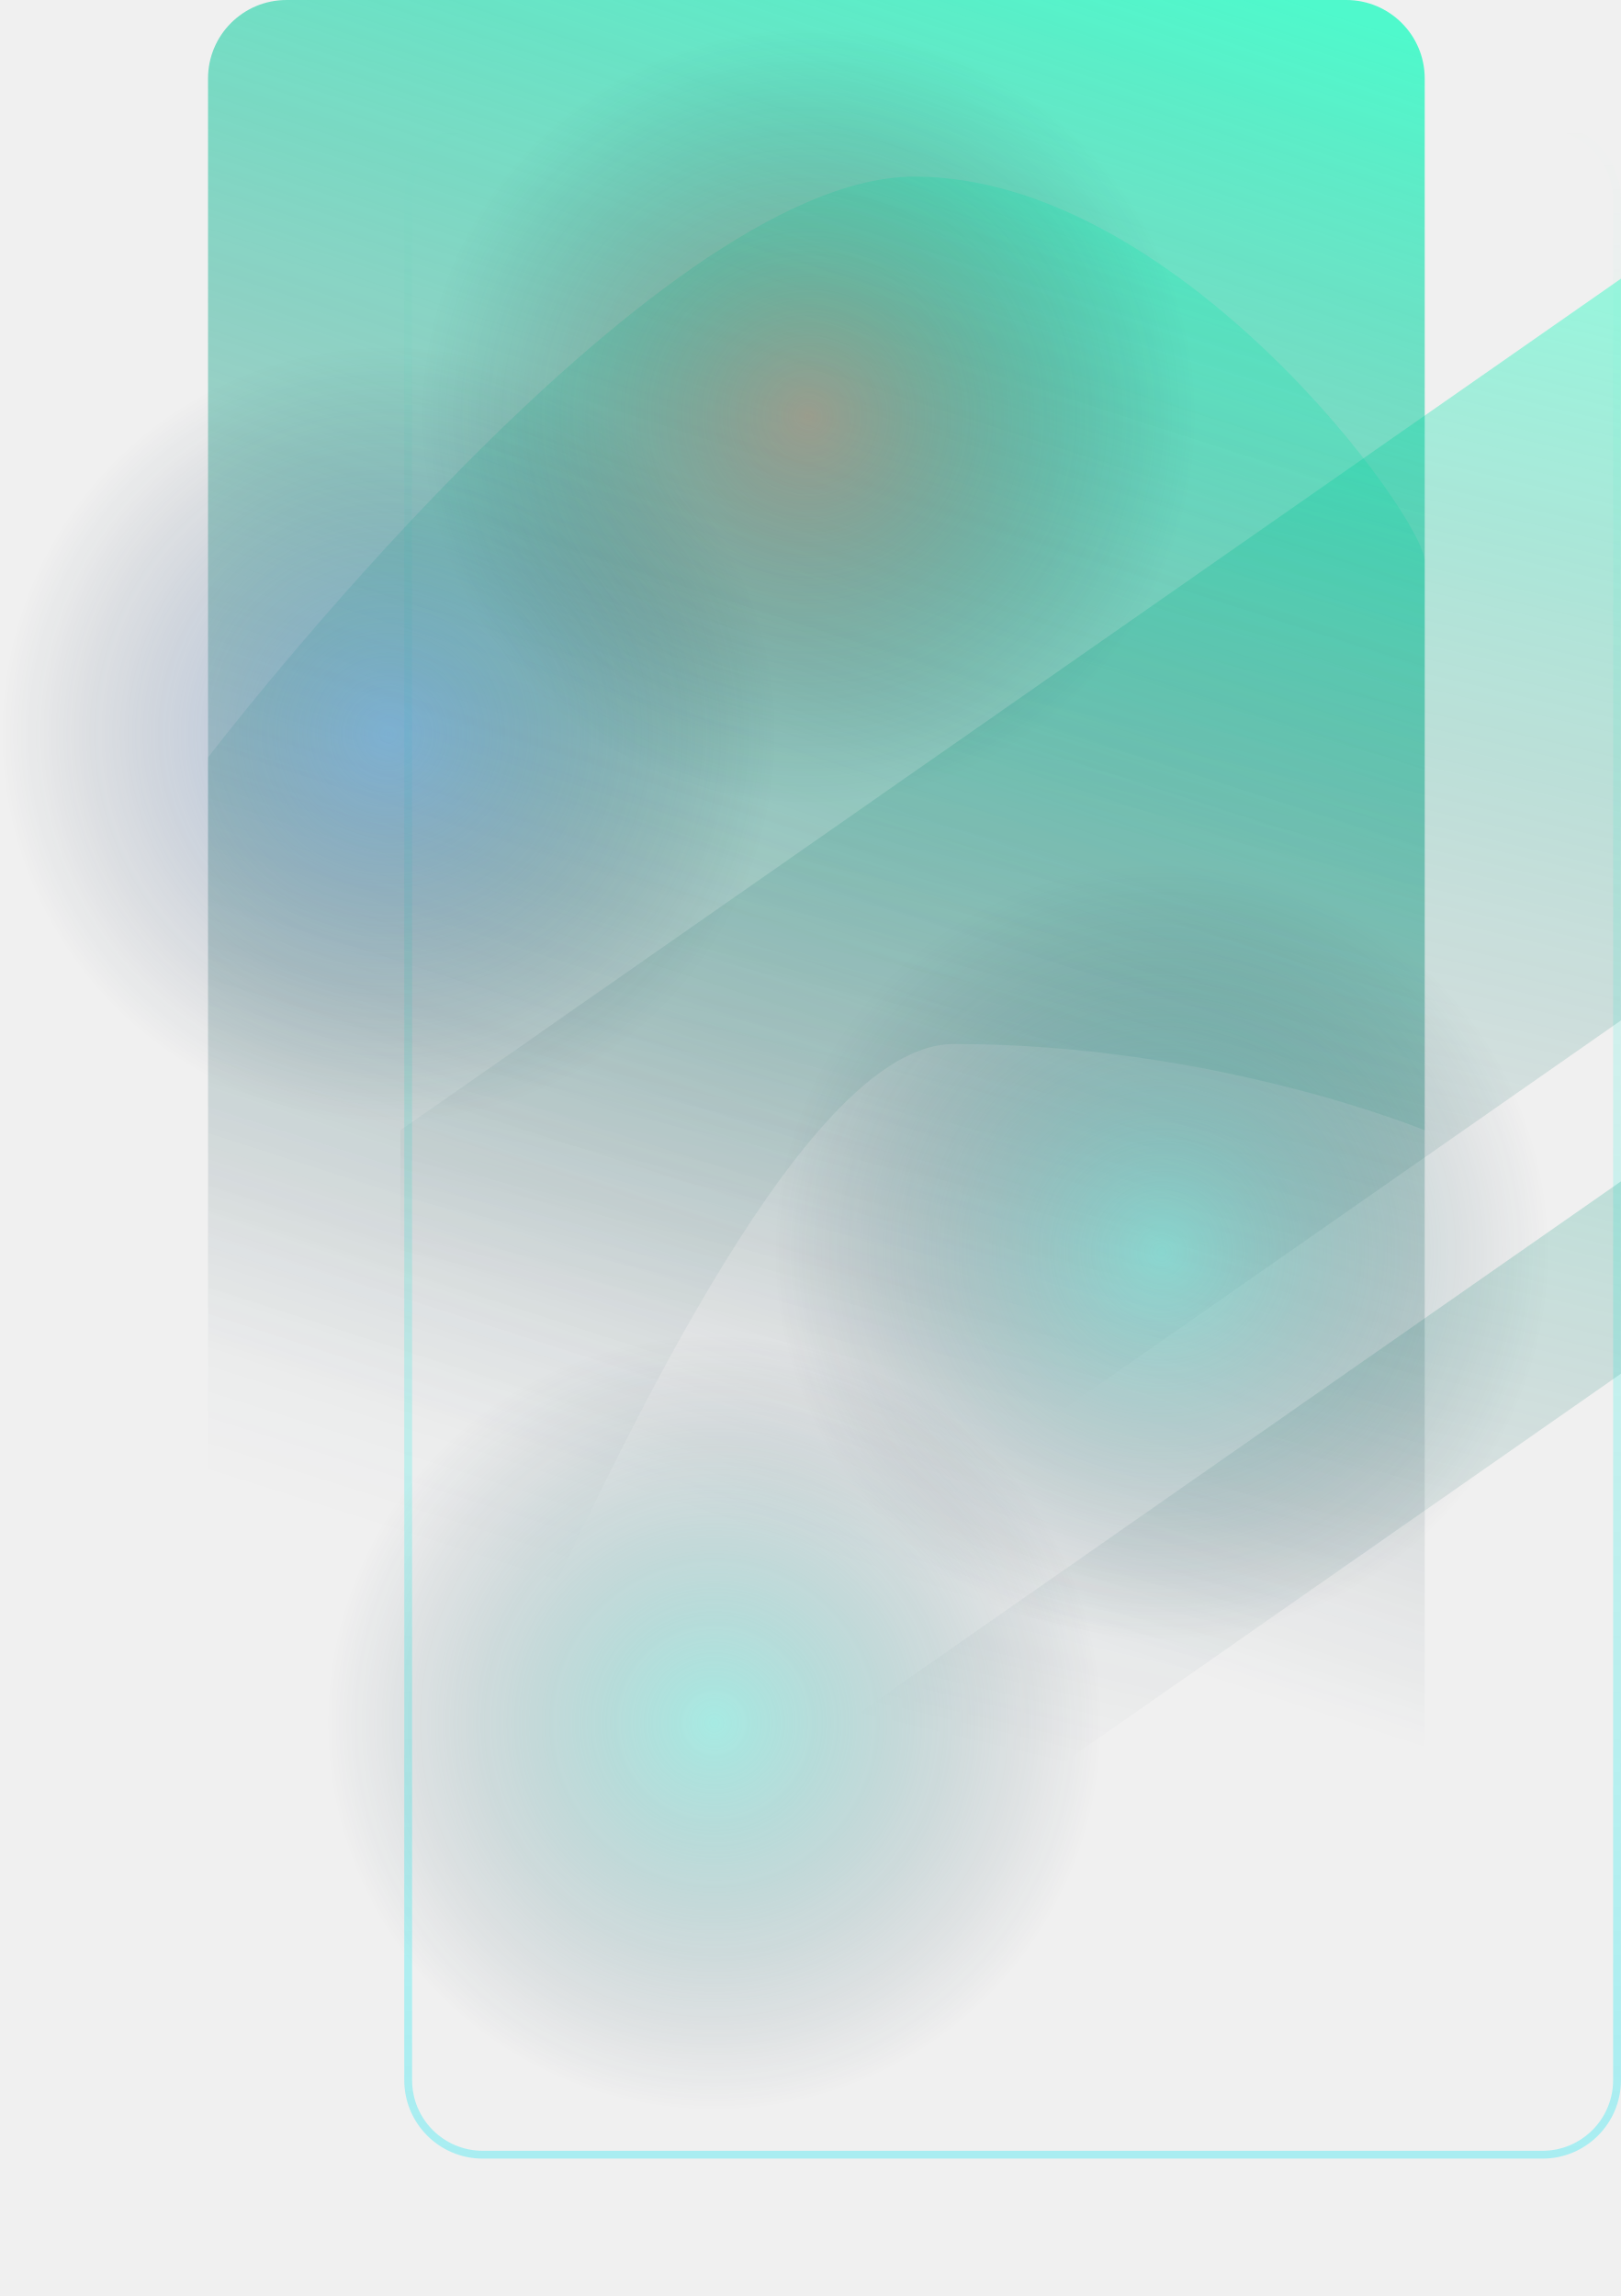
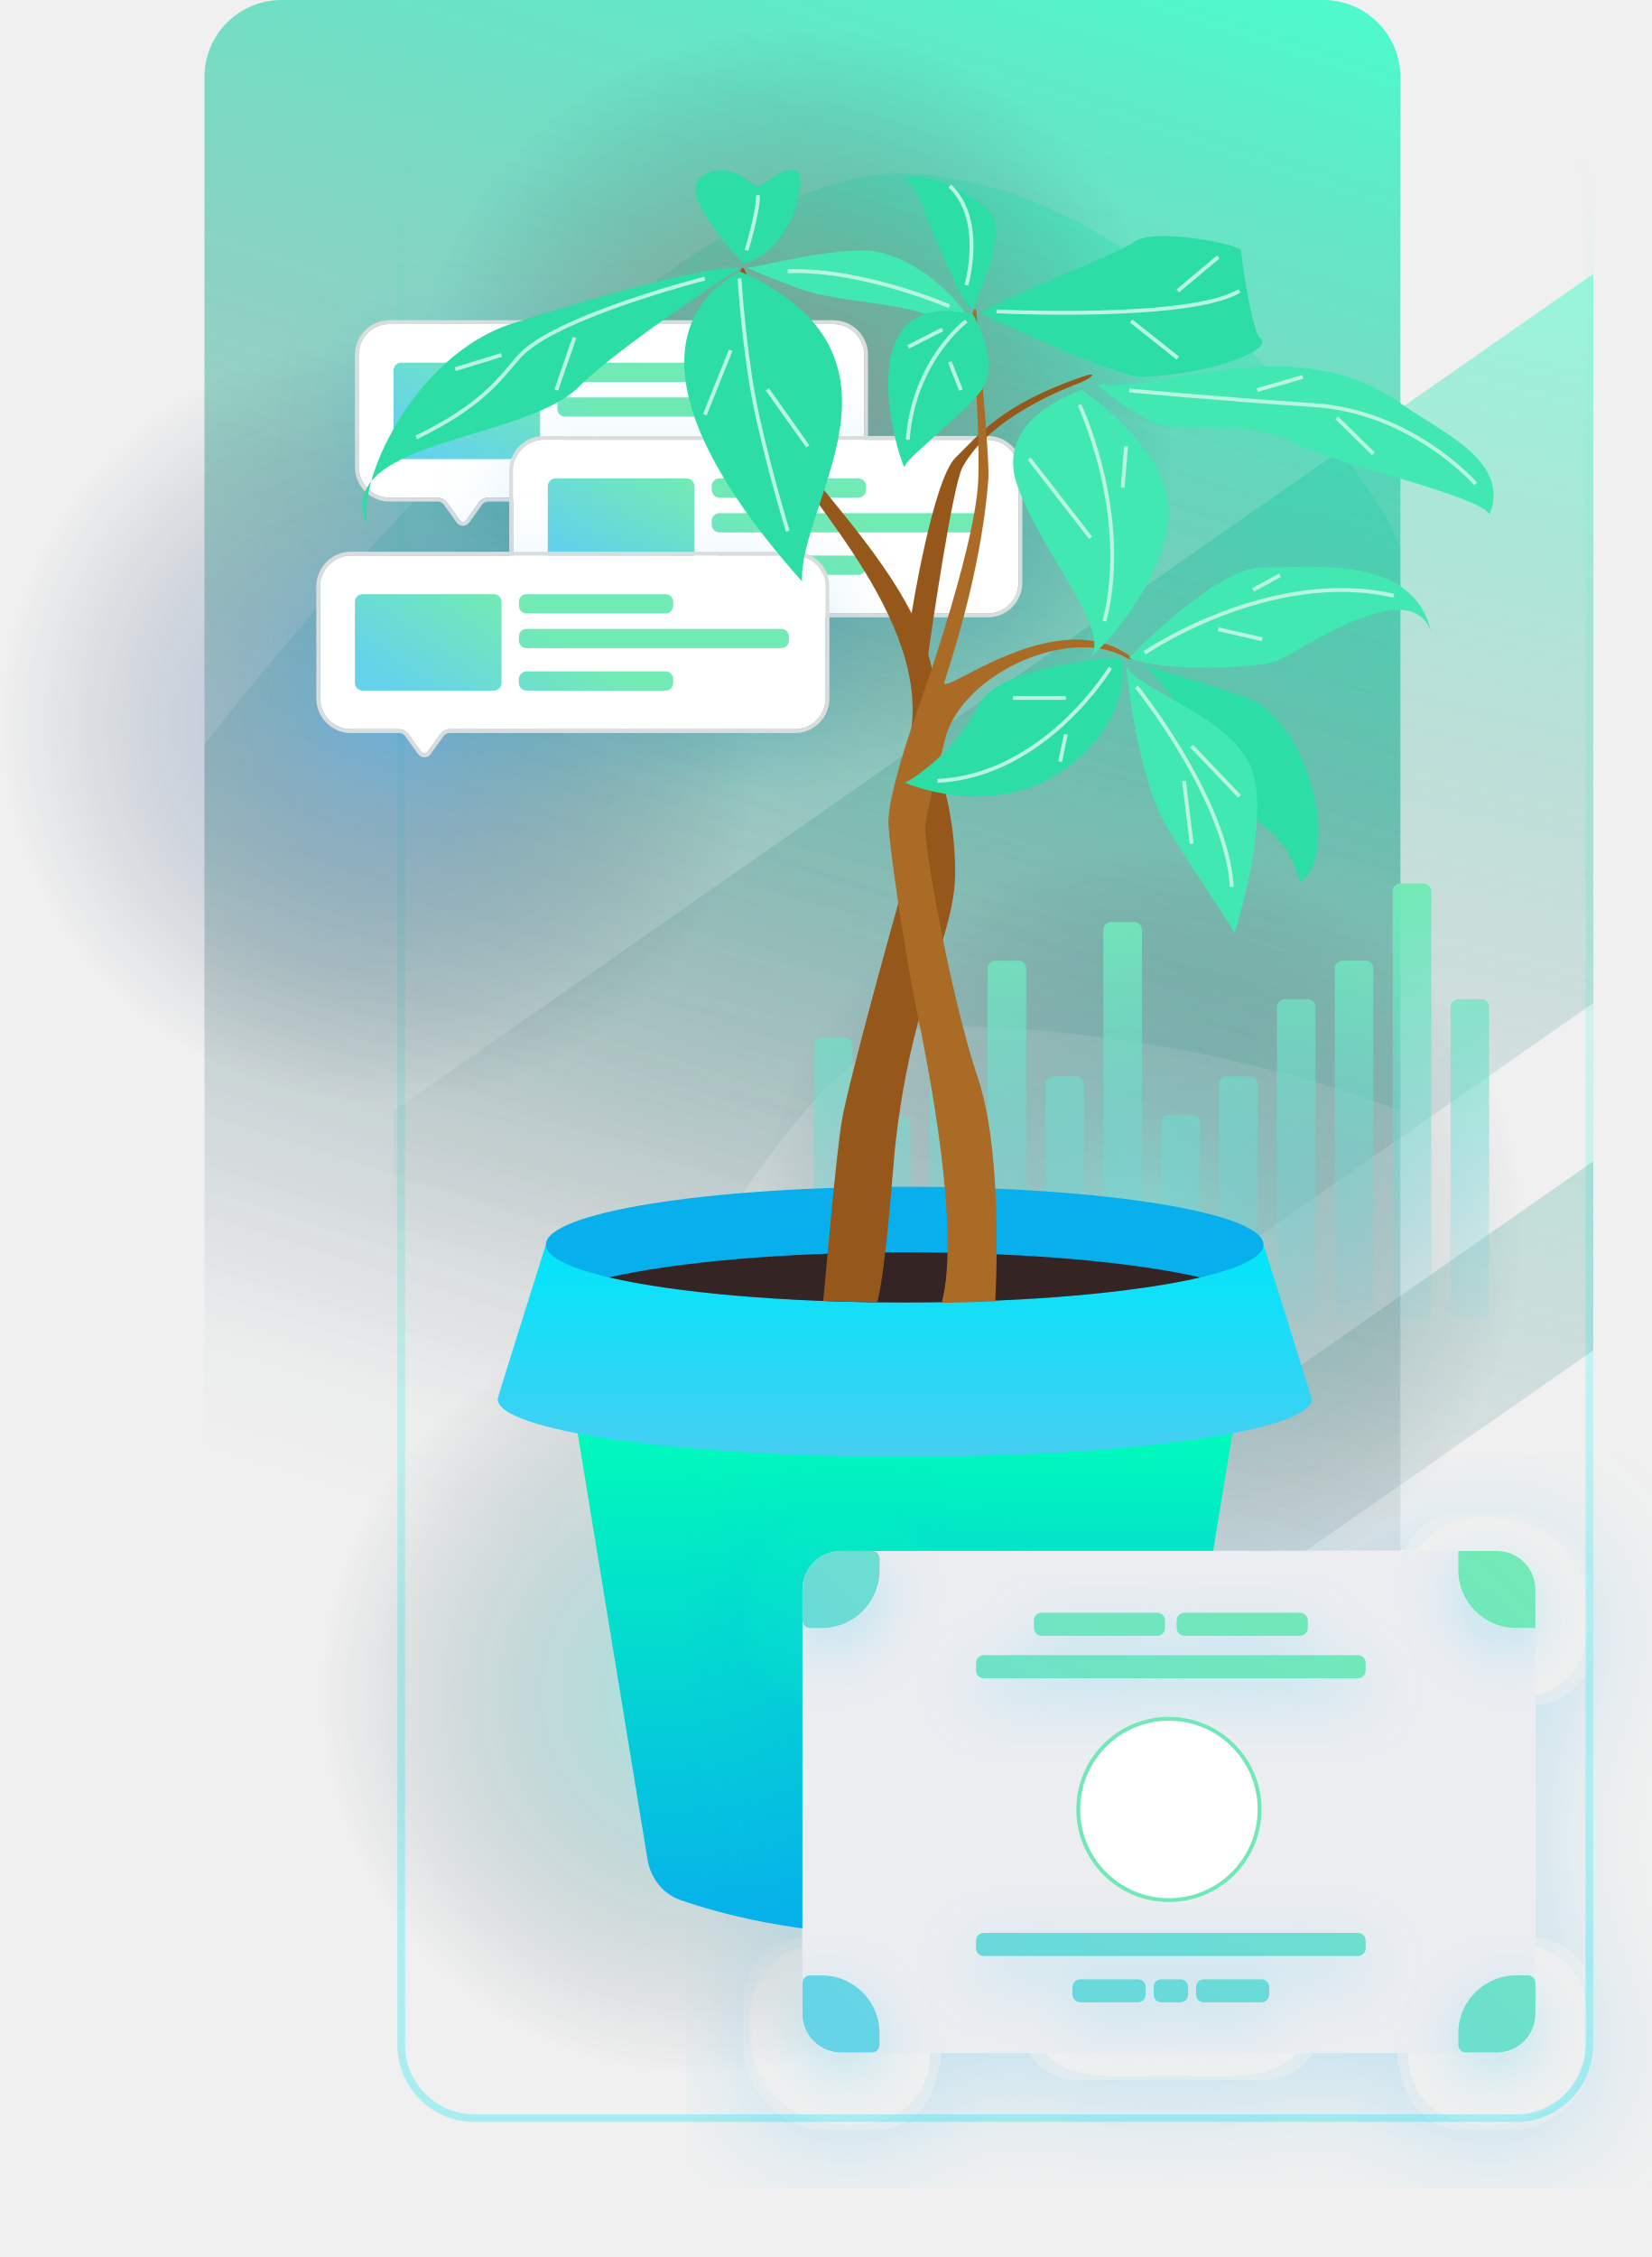
- <svg xmlns="http://www.w3.org/2000/svg" width="413" height="585" fill="none">
-   <rect opacity=".3" x="104" y="32" width="308" height="517" rx="19" stroke="url(#a)" stroke-width="2" />
-   <path opacity=".36" d="m102 518 311-217v49L102 567v-49Z" fill="url(#b)" />
-   <path opacity=".36" d="M102 288 413 71v189L102 477V288Z" fill="url(#c)" />
-   <rect opacity=".67" x="53" width="310" height="560" rx="20" fill="url(#d)" />
-   <path opacity=".25" fill-rule="evenodd" clip-rule="evenodd" d="M53 193S166 45 233 45s130 87 130 98v145s-53-22-120-22S76 585 53 585V193Z" fill="url(#e)" />
-   <circle opacity=".4" cx="99" cy="187" r="99" fill="url(#f)" />
-   <circle opacity=".4" cx="206" cy="106" r="99" fill="url(#g)" />
-   <circle opacity=".4" cx="296" cy="319" r="99" fill="url(#h)" />
-   <circle opacity=".4" cx="182" cy="439" r="99" fill="url(#i)" />
+ <svg xmlns="http://www.w3.org/2000/svg" width="428" height="585" viewBox="0 0 428 585" fill="none">
+   <rect opacity="0.3" x="104" y="32" width="308" height="517" rx="19" stroke="url(#paint0_linear_6751_382)" stroke-width="2" />
+   <path opacity="0.36" d="M102 518L413 301V350L102 567V518Z" fill="url(#paint1_linear_6751_382)" />
+   <path opacity="0.36" d="M102 288L413 71V260L102 477V288Z" fill="url(#paint2_linear_6751_382)" />
+   <rect opacity="0.67" x="53" width="310" height="560" rx="20" fill="url(#paint3_linear_6751_382)" />
+   <path opacity="0.25" fill-rule="evenodd" clip-rule="evenodd" d="M53 193C53 193 166 45 233 45C300 45 363 132 363 143C363 154 363 288 363 288C363 288 310 266 243 266C176 266 76 585 53 585C53 565 53 193 53 193Z" fill="url(#paint4_linear_6751_382)" />
+   <circle opacity="0.4" cx="99" cy="187" r="99" fill="url(#paint5_radial_6751_382)" />
+   <circle opacity="0.4" cx="206" cy="106" r="99" fill="url(#paint6_radial_6751_382)" />
+   <circle opacity="0.4" cx="296" cy="319" r="99" fill="url(#paint7_radial_6751_382)" />
+   <circle opacity="0.4" cx="182" cy="439" r="99" fill="url(#paint8_radial_6751_382)" />
+   <path d="M271 281C271 279.895 271.895 279 273 279H279C280.105 279 281 279.895 281 281V340C281 341.105 280.105 342 279 342H273C271.895 342 271 341.105 271 340V281Z" fill="url(#paint9_linear_6751_382)" />
+   <path d="M286 241C286 239.895 286.895 239 288 239H294C295.105 239 296 239.895 296 241V340C296 341.105 295.105 342 294 342H288C286.895 342 286 341.105 286 340V241Z" fill="url(#paint10_linear_6751_382)" />
+   <path d="M301 291C301 289.895 301.895 289 303 289H309C310.105 289 311 289.895 311 291V340C311 341.105 310.105 342 309 342H303C301.895 342 301 341.105 301 340V291Z" fill="url(#paint11_linear_6751_382)" />
+   <path d="M316 281C316 279.895 316.895 279 318 279H324C325.105 279 326 279.895 326 281V340C326 341.105 325.105 342 324 342H318C316.895 342 316 341.105 316 340V281Z" fill="url(#paint12_linear_6751_382)" />
+   <path d="M331 261C331 259.895 331.895 259 333 259H339C340.105 259 341 259.895 341 261V340C341 341.105 340.105 342 339 342H333C331.895 342 331 341.105 331 340V261Z" fill="url(#paint13_linear_6751_382)" />
+   <path d="M346 251C346 249.895 346.895 249 348 249H354C355.105 249 356 249.895 356 251V340C356 341.105 355.105 342 354 342H348C346.895 342 346 341.105 346 340V251Z" fill="url(#paint14_linear_6751_382)" />
+   <path d="M361 231C361 229.895 361.895 229 363 229H369C370.105 229 371 229.895 371 231V340C371 341.105 370.105 342 369 342H363C361.895 342 361 341.105 361 340V231Z" fill="url(#paint15_linear_6751_382)" />
+   <path d="M376 261C376 259.895 376.895 259 378 259H384C385.105 259 386 259.895 386 261V340C386 341.105 385.105 342 384 342H378C376.895 342 376 341.105 376 340V261Z" fill="url(#paint16_linear_6751_382)" />
+   <path d="M211 271C211 269.895 211.895 269 213 269H219C220.105 269 221 269.895 221 271V340C221 341.105 220.105 342 219 342H213C211.895 342 211 341.105 211 340V271Z" fill="url(#paint17_linear_6751_382)" />
+   <path d="M226 291C226 289.895 226.895 289 228 289H234C235.105 289 236 289.895 236 291V340C236 341.105 235.105 342 234 342H228C226.895 342 226 341.105 226 340V291Z" fill="url(#paint18_linear_6751_382)" />
+   <path d="M241 271C241 269.895 241.895 269 243 269H249C250.105 269 251 269.895 251 271V340C251 341.105 250.105 342 249 342H243C241.895 342 241 341.105 241 340V271Z" fill="url(#paint19_linear_6751_382)" />
+   <path d="M256 251C256 249.895 256.895 249 258 249H264C265.105 249 266 249.895 266 251V340C266 341.105 265.105 342 264 342H258C256.895 342 256 341.105 256 340V251Z" fill="url(#paint20_linear_6751_382)" />
+   <g filter="url(#filter0_d_6751_382)">
+     <path d="M93 121C93 125.418 96.582 129 101 129H113.456C114.425 129 115.334 129.468 115.897 130.256L119.186 134.861C119.585 135.419 120.415 135.419 120.814 134.861L124.103 130.256C124.666 129.468 125.575 129 126.544 129H216C220.418 129 224 125.418 224 121V92C224 87.582 220.418 84 216 84H101C96.582 84 93 87.582 93 92V121Z" fill="white" />
+     <path d="M101 129.5C96.306 129.5 92.5 125.694 92.5 121V92C92.5 87.306 96.306 83.5 101 83.5H216C220.694 83.5 224.5 87.306 224.5 92V121C224.5 125.694 220.694 129.5 216 129.5H126.544C125.736 129.5 124.979 129.89 124.51 130.547L121.221 135.151C120.622 135.989 119.378 135.989 118.779 135.151L115.49 130.547C115.021 129.89 114.264 129.5 113.456 129.5H101Z" stroke="#D9DDDE" />
+   </g>
+   <path d="M102 96C102 94.895 102.895 94 104 94H138C139.105 94 140 94.895 140 96V117C140 118.105 139.105 119 138 119H104C102.895 119 102 118.105 102 117V96Z" fill="url(#paint21_linear_6751_382)" />
+   <path d="M144.5 96C144.5 94.895 145.395 94 146.5 94H182.5C183.605 94 184.5 94.895 184.5 96V97C184.5 98.105 183.605 99 182.5 99H146.5C145.395 99 144.5 98.105 144.5 97V96Z" fill="url(#paint22_linear_6751_382)" />
+   <path d="M144.5 105C144.5 103.895 145.395 103 146.5 103H212.5C213.605 103 214.5 103.895 214.5 105V106C214.5 107.105 213.605 108 212.5 108H146.5C145.395 108 144.5 107.105 144.5 106V105Z" fill="url(#paint23_linear_6751_382)" />
+   <path d="M144.5 116C144.5 114.895 145.395 114 146.5 114H182.5C183.605 114 184.5 114.895 184.5 116V117C184.5 118.105 183.605 119 182.5 119H146.5C145.395 119 144.5 118.105 144.5 117V116Z" fill="url(#paint24_linear_6751_382)" />
+   <g filter="url(#filter1_d_6751_382)">
+     <path d="M133 151C133 155.418 136.582 159 141 159H153.456C154.425 159 155.334 159.468 155.897 160.256L159.186 164.861C159.585 165.419 160.415 165.419 160.814 164.861L164.103 160.256C164.666 159.468 165.575 159 166.544 159H256C260.418 159 264 155.418 264 151V122C264 117.582 260.418 114 256 114H141C136.582 114 133 117.582 133 122V151Z" fill="white" />
+     <path d="M141 159.5C136.306 159.5 132.5 155.694 132.5 151V122C132.5 117.306 136.306 113.5 141 113.5H256C260.694 113.5 264.5 117.306 264.5 122V151C264.5 155.694 260.694 159.5 256 159.5H166.544C165.736 159.5 164.979 159.89 164.51 160.547L161.221 165.151C160.622 165.989 159.378 165.989 158.779 165.151L155.49 160.547C155.021 159.89 154.264 159.5 153.456 159.5H141Z" stroke="#D9DDDE" />
+   </g>
+   <path d="M142 126C142 124.895 142.895 124 144 124H178C179.105 124 180 124.895 180 126V147C180 148.105 179.105 149 178 149H144C142.895 149 142 148.105 142 147V126Z" fill="url(#paint25_linear_6751_382)" />
+   <path d="M184.5 126C184.5 124.895 185.395 124 186.5 124H222.5C223.605 124 224.5 124.895 224.5 126V127C224.5 128.105 223.605 129 222.5 129H186.5C185.395 129 184.5 128.105 184.5 127V126Z" fill="url(#paint26_linear_6751_382)" />
+   <path d="M184.5 135C184.5 133.895 185.395 133 186.5 133H252.5C253.605 133 254.5 133.895 254.5 135V136C254.5 137.105 253.605 138 252.5 138H186.5C185.395 138 184.5 137.105 184.5 136V135Z" fill="url(#paint27_linear_6751_382)" />
+   <path d="M184.5 146C184.5 144.895 185.395 144 186.5 144H222.5C223.605 144 224.5 144.895 224.5 146V147C224.5 148.105 223.605 149 222.5 149H186.5C185.395 149 184.5 148.105 184.5 147V146Z" fill="url(#paint28_linear_6751_382)" />
+   <g filter="url(#filter2_d_6751_382)">
+     <path d="M83 181C83 185.418 86.582 189 91 189H103.456C104.425 189 105.334 189.468 105.897 190.256L109.186 194.861C109.585 195.419 110.415 195.419 110.814 194.861L114.103 190.256C114.666 189.468 115.575 189 116.544 189H206C210.418 189 214 185.418 214 181V152C214 147.582 210.418 144 206 144H91C86.582 144 83 147.582 83 152V181Z" fill="white" />
+     <path d="M91 189.5C86.306 189.5 82.5 185.694 82.5 181V152C82.5 147.306 86.306 143.5 91 143.5H206C210.694 143.5 214.5 147.306 214.5 152V181C214.5 185.694 210.694 189.5 206 189.5H116.544C115.736 189.5 114.979 189.89 114.51 190.547L111.221 195.151C110.622 195.989 109.378 195.989 108.779 195.151L105.49 190.547C105.021 189.89 104.264 189.5 103.456 189.5H91Z" stroke="#D9DDDE" />
+   </g>
+   <path d="M92 156C92 154.895 92.895 154 94 154H128C129.105 154 130 154.895 130 156V177C130 178.105 129.105 179 128 179H94C92.895 179 92 178.105 92 177V156Z" fill="url(#paint29_linear_6751_382)" />
+   <path d="M134.5 156C134.5 154.895 135.395 154 136.5 154H172.5C173.605 154 174.5 154.895 174.5 156V157C174.5 158.105 173.605 159 172.5 159H136.5C135.395 159 134.5 158.105 134.5 157V156Z" fill="url(#paint30_linear_6751_382)" />
+   <path d="M134.5 165C134.5 163.895 135.395 163 136.5 163H202.5C203.605 163 204.5 163.895 204.5 165V166C204.5 167.105 203.605 168 202.5 168H136.5C135.395 168 134.5 167.105 134.5 166V165Z" fill="url(#paint31_linear_6751_382)" />
+   <path d="M134.5 176C134.5 174.895 135.395 174 136.5 174H172.5C173.605 174 174.5 174.895 174.5 176V177C174.5 178.105 173.605 179 172.5 179H136.5C135.395 179 134.5 178.105 134.5 177V176Z" fill="url(#paint32_linear_6751_382)" />
+   <path d="M301.362 481.901C300.571 486.727 297.472 490.851 292.856 492.464C282.694 496.014 262.302 501.6 234.6 501.6C206.898 501.6 186.506 496.014 176.344 492.464C171.728 490.851 168.629 486.727 167.838 481.901L149.1 367.6H320.1L301.362 481.901Z" fill="url(#paint33_linear_6751_382)" />
+   <path d="M327.5 322.6H141.5C141.5 322.6 129 362.2 129 362.6C129 370.9 176.2 377.6 234.5 377.6C292.8 377.6 340 370.9 340 362.6C340 362.2 327.5 322.6 327.5 322.6Z" fill="url(#paint34_linear_6751_382)" />
+   <path d="M234.5 337.6C285.862 337.6 327.5 330.884 327.5 322.6C327.5 314.316 285.862 307.6 234.5 307.6C183.138 307.6 141.5 314.316 141.5 322.6C141.5 330.884 183.138 337.6 234.5 337.6Z" fill="#07AFEC" />
+   <path d="M157.9 331.1C174.7 335 202.7 337.6 234.5 337.6C266.3 337.6 294.4 335 311.1 331.1C294.3 327.2 266.3 324.6 234.5 324.6C202.7 324.6 174.7 327.2 157.9 331.1Z" fill="#342424" />
+   <path d="M280.4 97.7C259.3 105 253.6 112.9 247.7 118.6C241.8 124.4 236.3 159 236.3 159C225.3 137.4 203.4 118.4 202.7 109.8C201.7 98 193.7 69.3 192.6 69.4C191.5 69.5 189.5 73.3 200 111.3C203.5 124.1 240 157.2 236.3 188.4C234.8 200.8 235.8 211.3 237.4 215.9L232.8 234.3C232.8 234.3 219.9 280.3 218.2 290.6C216.6 300.2 213.8 333.3 213.4 337.2C217.9 337.4 222.6 337.5 227.4 337.5C229.7 328.6 231.3 304.5 232 297.5C236.3 257.7 247.6 243 247.6 226C247.6 211.8 243.8 200.4 242.6 197C242.6 193.1 242.6 188.5 242.4 183.4C242.7 178.8 242 174.1 240.6 169.6C241.4 163.9 246.9 125.9 249.5 121.1C256.8 107.7 277.4 100.2 280.2 99.1C283 97.9 285 96.1 280.4 97.7Z" fill="#96581A" />
+   <path d="M292.1 169.5C272.6 156.7 243.3 181.4 244.8 176.7C248.5 165.5 254.7 144.4 256.2 124.1C256.6 118.9 253.2 83.5 253.2 81.9C253.2 80.3 252.7 79 252.1 81.3C251.5 83.6 254 105.2 253.6 123.7C253.2 142.2 236.3 188.5 236.3 188.5C236.3 188.5 230 206.7 230.3 213.5C230.6 220.3 234.6 247.3 237.6 261.8C240.6 276.3 249.1 318.9 244.1 337.7C248.8 337.6 253.5 337.5 258 337.3C258.6 324.6 259.1 296.3 253.6 279.8C246.3 258 239.6 219.5 239.8 214.5C240 211.4 243 199.2 245.3 190.4C250.6 174 277.7 162.2 291.9 170.5C294.1 171.7 292.9 169.8 292.1 169.5Z" fill="#AA6B26" />
+   <path d="M207.9 150.7C206.9 130.4 240.4 92 191.9 70.4C188.3 72.4 152.9 89 207.9 150.7Z" fill="#2CDDA6" />
+   <path d="M191.8 69.5C191.8 69.5 161.1 89.2 150 100.3C135.5 114.7 84.5 113.9 95.5 137C91.7 125.4 107.5 92.1 132.4 84C157.3 75.9 186 68.4 191.8 69.5Z" fill="#2CDDA6" />
+   <path d="M193.5 69.4C193.5 69.4 201.1 72.7 208.3 75.2C221.5 79.7 246 77.4 253.5 90.9C254.9 81.4 236.8 64.6 223.5 64.9C210.2 65.2 196.4 69.4 193.5 69.4Z" fill="#42E8B1" />
+   <path d="M192.7 68.2C192.7 68.2 174.8 50.2 182.1 45.6C189.4 41 195.6 48.7 196.5 48.5C197.4 48.3 204.6 41.9 206.9 44.8C209.2 47.7 204.5 65.8 192.7 68.2Z" fill="#2CDDA6" />
+   <path d="M280.3 101.1C279.5 101.6 257.3 108.4 263.8 126.1C270.3 143.8 288.3 163.6 282.6 170.4C290.3 163.9 306.1 142.9 302.4 127.9C298.7 112.9 280.3 101.1 280.3 101.1Z" fill="#42E8B1" />
+   <path d="M284.3 99.6C284.3 99.6 295.7 109.7 302.9 110.5C310.1 111.3 325.3 109.1 335.1 114.6C344.9 120.1 383.9 128.4 386.1 133.4C391.6 119.6 374.2 112.4 363.6 104.9C335.3 84.7 302.3 101.9 284.3 99.6Z" fill="#42E8B1" />
+   <path d="M254.7 81.4C254.7 81.4 289.5 98.1 296.5 97.7C314.5 96.9 330.3 90.5 326.7 87.7C324.5 86 321.7 66.4 321.7 64.9C321.7 63.4 298.9 58.9 294.2 62.6C289.5 66.2 252.1 80.1 254.7 81.4Z" fill="#2CDDA6" />
+   <path d="M252.2 81.5C252.2 81.5 260.2 94.8 253.6 102.2C247 109.6 234.7 119 234.5 121C234.3 123 217.4 73.5 252.2 81.5Z" fill="#2CDDA6" />
+   <path d="M252.2 80.1C252.2 80.1 260 62.9 257.8 57.3C255.6 51.7 239.9 43.2 234.1 46.7C238 47 240.3 57 242.4 61.6C244.5 66.2 249.6 79.4 252.2 80.1Z" fill="#2CDDA6" />
+   <path d="M290.7 170.4C290.7 170.4 258.6 171.9 253.4 183.2C248.2 194.5 235.3 203 234.5 202.8C233.7 202.6 256.6 212.9 275.5 199.7C294.4 186.5 290.7 170.4 290.7 170.4Z" fill="#2CDDA6" />
+   <path d="M296.7 172.4C296.7 172.4 316.8 178.5 323 180.7C338.7 186.4 348 220.5 337 228.7C332.7 211.7 320.3 213.7 315.7 200.5C311 187.4 296.7 172.4 296.7 172.4Z" fill="#2CDDA6" />
+   <path d="M291.9 172.4C291.9 172.4 294.4 201.4 302.9 215.1C311.4 228.8 319.9 240.9 319.9 241.8C319.9 242.7 330.6 209.3 323.4 197C316.2 184.5 294 178.4 291.9 172.4Z" fill="#42E8B1" />
+   <path d="M292.7 170.4C292.7 170.4 315.4 146.9 327.2 147.1C339 147.3 366.2 143.3 370.9 163.6C365.2 148.3 336.6 169.3 330.7 171.4C324.9 173.5 299.2 174 292.7 170.4Z" fill="#42E8B1" />
+   <path d="M107.9 113.4C125 105 129.2 98.6 134.5 92.5C143.5 82.2 182.7 72.2 182.7 72.2M191.7 72.2C191.7 72.2 192.7 88.8 195.4 103.2C198.1 117.5 204.2 137.7 204.2 137.7M250.5 83.2C250.5 83.2 236.8 93.4 235.3 114M193.5 64.9C193.5 64.9 196.5 55.2 196.5 50.6M258.3 80.7C258.3 80.7 308.3 83.2 321.3 75.4M250.5 73.9C250.5 73.9 255.5 57 246.2 48.2M361.3 154.4C329 147.1 296.7 169.2 296.7 169.2M319.3 229.9C318 207.1 294.6 178 294.6 178M243 202.4C270.9 201.1 287.8 173.1 287.8 173.1M286.3 161C293.3 133.4 279.8 104.9 279.8 104.9M382.5 125.4C382.5 125.4 366.1 106.6 340.5 105C314.9 103.3 292.7 101.2 292.7 101.2M246.1 79.4C246.1 79.4 223.6 69.6 204.2 70.3M144.2 101.1L148.9 87.5M118 95.7L130 92M182.7 107.5L189.4 90.8M209.4 115.7L198.9 100.9M282.7 139.4L266.8 118.9M291.9 115.7L291 126.4M346.5 108.3L356 117.6M325.9 101.1L337.7 97.7M293.2 83.2L305.3 92.8M305.3 75.4L315.8 66.6M327.2 165.7L315.8 163.1M324.8 152.9L331.8 149.1M308.9 193.4L321.3 206.4M306.9 202.4L308.9 218.7M276.3 180.9H262.6M274.8 197.4L276.3 190.3M249.1 101.1L246.2 93.8M235.4 89.9L244.3 85.4" stroke="#B8F4E0" stroke-miterlimit="10" />
+   <g filter="url(#filter3_d_6751_382)">
+     <path d="M208 412C208 406.477 212.477 402 218 402H388C393.523 402 398 406.477 398 412V522C398 527.523 393.523 532 388 532H218C212.477 532 208 527.523 208 522V412Z" fill="#EBEDF1" />
+     <g filter="url(#filter4_d_6751_382)">
+       <path d="M208 412C208 406.477 212.477 402 218 402H226C227.105 402 228 402.895 228 404V407C228 415.284 221.284 422 213 422H210C208.895 422 208 421.105 208 420V412Z" fill="url(#paint35_linear_6751_382)" />
+       <path d="M378 402H388C393.523 402 398 406.477 398 412V422H393C384.716 422 378 415.284 378 407V402Z" fill="url(#paint36_linear_6751_382)" />
+       <path d="M208 514C208 512.895 208.895 512 210 512H213C221.284 512 228 518.716 228 527V530C228 531.105 227.105 532 226 532H218C212.477 532 208 527.523 208 522V514Z" fill="url(#paint37_linear_6751_382)" />
+       <path d="M378 527C378 518.716 384.716 512 393 512H396C397.105 512 398 512.895 398 514V522C398 527.523 393.523 532 388 532H380C378.895 532 378 531.105 378 530V527Z" fill="url(#paint38_linear_6751_382)" />
+     </g>
+     <g filter="url(#filter5_d_6751_382)">
+       <path d="M253 503C253 501.895 253.895 501 255 501H352C353.105 501 354 501.895 354 503V505C354 506.105 353.105 507 352 507H255C253.895 507 253 506.105 253 505V503Z" fill="url(#paint39_linear_6751_382)" />
+       <path d="M253 431C253 429.895 253.895 429 255 429H352C353.105 429 354 429.895 354 431V433C354 434.105 353.105 435 352 435H255C253.895 435 253 434.105 253 433V431Z" fill="url(#paint40_linear_6751_382)" />
+       <path d="M299 515C299 513.895 299.895 513 301 513H306C307.105 513 308 513.895 308 515V517C308 518.105 307.105 519 306 519H301C299.895 519 299 518.105 299 517V515Z" fill="url(#paint41_linear_6751_382)" />
+       <path d="M278 515C278 513.895 278.895 513 280 513H295C296.105 513 297 513.895 297 515V517C297 518.105 296.105 519 295 519H280C278.895 519 278 518.105 278 517V515Z" fill="url(#paint42_linear_6751_382)" />
+       <path d="M310 515C310 513.895 310.895 513 312 513H327C328.105 513 329 513.895 329 515V517C329 518.105 328.105 519 327 519H312C310.895 519 310 518.105 310 517V515Z" fill="url(#paint43_linear_6751_382)" />
+       <path d="M268 420C268 418.895 268.895 418 270 418H300C301.105 418 302 418.895 302 420V422C302 423.105 301.105 424 300 424H270C268.895 424 268 423.105 268 422V420Z" fill="url(#paint44_linear_6751_382)" />
+       <path d="M305 420C305 418.895 305.895 418 307 418H337C338.105 418 339 418.895 339 420V422C339 423.105 338.105 424 337 424H307C305.895 424 305 423.105 305 422V420Z" fill="url(#paint45_linear_6751_382)" />
+     </g>
+     <circle cx="303" cy="469" r="23.5" fill="white" stroke="#71E8B8" />
+   </g>
  <defs>
-     <linearGradient id="a" x1="258" y1="550" x2="258" y2="31" gradientUnits="userSpaceOnUse">
+     <filter id="filter0_d_6751_382" x="72" y="68" width="173" height="93.279" filterUnits="userSpaceOnUse" color-interpolation-filters="sRGB">
+       <feFlood flood-opacity="0" result="BackgroundImageFix" />
+       <feColorMatrix in="SourceAlpha" type="matrix" values="0 0 0 0 0 0 0 0 0 0 0 0 0 0 0 0 0 0 127 0" result="hardAlpha" />
+       <feOffset dy="5" />
+       <feGaussianBlur stdDeviation="10" />
+       <feComposite in2="hardAlpha" operator="out" />
+       <feColorMatrix type="matrix" values="0 0 0 0 0 0 0 0 0 0.647 0 0 0 0 0.918 0 0 0 0.15 0" />
+       <feBlend mode="normal" in2="BackgroundImageFix" result="effect1_dropShadow_6751_382" />
+       <feBlend mode="normal" in="SourceGraphic" in2="effect1_dropShadow_6751_382" result="shape" />
+     </filter>
+     <filter id="filter1_d_6751_382" x="112" y="98" width="173" height="93.279" filterUnits="userSpaceOnUse" color-interpolation-filters="sRGB">
+       <feFlood flood-opacity="0" result="BackgroundImageFix" />
+       <feColorMatrix in="SourceAlpha" type="matrix" values="0 0 0 0 0 0 0 0 0 0 0 0 0 0 0 0 0 0 127 0" result="hardAlpha" />
+       <feOffset dy="5" />
+       <feGaussianBlur stdDeviation="10" />
+       <feComposite in2="hardAlpha" operator="out" />
+       <feColorMatrix type="matrix" values="0 0 0 0 0 0 0 0 0 0.647 0 0 0 0 0.918 0 0 0 0.15 0" />
+       <feBlend mode="normal" in2="BackgroundImageFix" result="effect1_dropShadow_6751_382" />
+       <feBlend mode="normal" in="SourceGraphic" in2="effect1_dropShadow_6751_382" result="shape" />
+     </filter>
+     <filter id="filter2_d_6751_382" x="62" y="128" width="173" height="93.279" filterUnits="userSpaceOnUse" color-interpolation-filters="sRGB">
+       <feFlood flood-opacity="0" result="BackgroundImageFix" />
+       <feColorMatrix in="SourceAlpha" type="matrix" values="0 0 0 0 0 0 0 0 0 0 0 0 0 0 0 0 0 0 127 0" result="hardAlpha" />
+       <feOffset dy="5" />
+       <feGaussianBlur stdDeviation="10" />
+       <feComposite in2="hardAlpha" operator="out" />
+       <feColorMatrix type="matrix" values="0 0 0 0 0 0 0 0 0 0.647 0 0 0 0 0.918 0 0 0 0.15 0" />
+       <feBlend mode="normal" in2="BackgroundImageFix" result="effect1_dropShadow_6751_382" />
+       <feBlend mode="normal" in="SourceGraphic" in2="effect1_dropShadow_6751_382" result="shape" />
+     </filter>
+     <filter id="filter3_d_6751_382" x="178" y="377" width="250" height="190" filterUnits="userSpaceOnUse" color-interpolation-filters="sRGB">
+       <feFlood flood-opacity="0" result="BackgroundImageFix" />
+       <feColorMatrix in="SourceAlpha" type="matrix" values="0 0 0 0 0 0 0 0 0 0 0 0 0 0 0 0 0 0 127 0" result="hardAlpha" />
+       <feOffset dy="5" />
+       <feGaussianBlur stdDeviation="15" />
+       <feComposite in2="hardAlpha" operator="out" />
+       <feColorMatrix type="matrix" values="0 0 0 0 0 0 0 0 0 0.647 0 0 0 0 0.918 0 0 0 0.2 0" />
+       <feBlend mode="normal" in2="BackgroundImageFix" result="effect1_dropShadow_6751_382" />
+       <feBlend mode="normal" in="SourceGraphic" in2="effect1_dropShadow_6751_382" result="shape" />
+     </filter>
+     <filter id="filter4_d_6751_382" x="193" y="392" width="220" height="160" filterUnits="userSpaceOnUse" color-interpolation-filters="sRGB">
+       <feFlood flood-opacity="0" result="BackgroundImageFix" />
+       <feColorMatrix in="SourceAlpha" type="matrix" values="0 0 0 0 0 0 0 0 0 0 0 0 0 0 0 0 0 0 127 0" result="hardAlpha" />
+       <feOffset dy="5" />
+       <feGaussianBlur stdDeviation="7.5" />
+       <feComposite in2="hardAlpha" operator="out" />
+       <feColorMatrix type="matrix" values="0 0 0 0 0.216 0 0 0 0 0.796 0 0 0 0 0.949 0 0 0 0.3 0" />
+       <feBlend mode="normal" in2="BackgroundImageFix" result="effect1_dropShadow_6751_382" />
+       <feBlend mode="normal" in="SourceGraphic" in2="effect1_dropShadow_6751_382" result="shape" />
+     </filter>
+     <filter id="filter5_d_6751_382" x="238" y="408" width="131" height="131" filterUnits="userSpaceOnUse" color-interpolation-filters="sRGB">
+       <feFlood flood-opacity="0" result="BackgroundImageFix" />
+       <feColorMatrix in="SourceAlpha" type="matrix" values="0 0 0 0 0 0 0 0 0 0 0 0 0 0 0 0 0 0 127 0" result="hardAlpha" />
+       <feOffset dy="5" />
+       <feGaussianBlur stdDeviation="7.5" />
+       <feComposite in2="hardAlpha" operator="out" />
+       <feColorMatrix type="matrix" values="0 0 0 0 0.216 0 0 0 0 0.796 0 0 0 0 0.949 0 0 0 0.3 0" />
+       <feBlend mode="normal" in2="BackgroundImageFix" result="effect1_dropShadow_6751_382" />
+       <feBlend mode="normal" in="SourceGraphic" in2="effect1_dropShadow_6751_382" result="shape" />
+     </filter>
+     <linearGradient id="paint0_linear_6751_382" x1="258" y1="550" x2="258" y2="31" gradientUnits="userSpaceOnUse">
      <stop stop-color="#00E8F6" />
      <stop offset="1" stop-color="#00FCBD" stop-opacity="0" />
    </linearGradient>
-     <linearGradient id="b" x1="379.392" y1="161" x2="308.503" y2="459.463" gradientUnits="userSpaceOnUse">
+     <linearGradient id="paint1_linear_6751_382" x1="379.392" y1="161" x2="308.503" y2="459.463" gradientUnits="userSpaceOnUse">
      <stop stop-color="#00FDBA" />
      <stop offset="1" stop-color="#081B31" stop-opacity="0" />
    </linearGradient>
-     <linearGradient id="c" x1="379.392" y1="71" x2="308.503" y2="369.463" gradientUnits="userSpaceOnUse">
+     <linearGradient id="paint2_linear_6751_382" x1="379.392" y1="71" x2="308.503" y2="369.463" gradientUnits="userSpaceOnUse">
      <stop stop-color="#00FDBA" />
      <stop offset="1" stop-color="#081B31" stop-opacity="0" />
    </linearGradient>
-     <linearGradient id="d" x1="329.5" y1="0" x2="200.5" y2="392.5" gradientUnits="userSpaceOnUse">
+     <linearGradient id="paint3_linear_6751_382" x1="329.5" y1="-1.03881e-07" x2="200.5" y2="392.5" gradientUnits="userSpaceOnUse">
      <stop stop-color="#00FDBA" />
      <stop offset="1" stop-color="#081B31" stop-opacity="0" />
    </linearGradient>
-     <linearGradient id="e" x1="329.5" y1="45" x2="208.724" y2="426.088" gradientUnits="userSpaceOnUse">
+     <linearGradient id="paint4_linear_6751_382" x1="329.5" y1="45" x2="208.724" y2="426.088" gradientUnits="userSpaceOnUse">
      <stop stop-color="#00FDBA" />
      <stop offset="1" stop-color="#081B31" stop-opacity="0" />
    </linearGradient>
-     <radialGradient id="f" cx="0" cy="0" r="1" gradientUnits="userSpaceOnUse" gradientTransform="matrix(0 99 -99 0 99 187)">
+     <radialGradient id="paint5_radial_6751_382" cx="0" cy="0" r="1" gradientUnits="userSpaceOnUse" gradientTransform="translate(99 187) rotate(90) scale(99)">
      <stop stop-color="#4E8EEB" />
      <stop offset="1" stop-color="#081B31" stop-opacity="0" />
    </radialGradient>
-     <radialGradient id="g" cx="0" cy="0" r="1" gradientUnits="userSpaceOnUse" gradientTransform="matrix(0 99 -99 0 206 106)">
+     <radialGradient id="paint6_radial_6751_382" cx="0" cy="0" r="1" gradientUnits="userSpaceOnUse" gradientTransform="translate(206 106) rotate(90) scale(99)">
      <stop stop-color="#DE4E48" />
      <stop offset="1" stop-color="#081B31" stop-opacity="0" />
    </radialGradient>
-     <radialGradient id="h" cx="0" cy="0" r="1" gradientUnits="userSpaceOnUse" gradientTransform="matrix(0 99 -99 0 296 319)">
+     <radialGradient id="paint7_radial_6751_382" cx="0" cy="0" r="1" gradientUnits="userSpaceOnUse" gradientTransform="translate(296 319) rotate(90) scale(99)">
      <stop stop-color="#39E2CF" />
      <stop offset="1" stop-color="#081B31" stop-opacity="0" />
    </radialGradient>
-     <radialGradient id="i" cx="0" cy="0" r="1" gradientUnits="userSpaceOnUse" gradientTransform="matrix(0 99 -99 0 182 439)">
+     <radialGradient id="paint8_radial_6751_382" cx="0" cy="0" r="1" gradientUnits="userSpaceOnUse" gradientTransform="translate(182 439) rotate(90) scale(99)">
      <stop stop-color="#39E2CF" />
      <stop offset="1" stop-color="#081B31" stop-opacity="0" />
    </radialGradient>
+     <linearGradient id="paint9_linear_6751_382" x1="302.5" y1="350.5" x2="302.5" y2="229" gradientUnits="userSpaceOnUse">
+       <stop stop-color="#65D2EC" stop-opacity="0" />
+       <stop offset="1" stop-color="#72EAB5" />
+     </linearGradient>
+     <linearGradient id="paint10_linear_6751_382" x1="302.5" y1="350.5" x2="302.5" y2="229" gradientUnits="userSpaceOnUse">
+       <stop stop-color="#65D2EC" stop-opacity="0" />
+       <stop offset="1" stop-color="#72EAB5" />
+     </linearGradient>
+     <linearGradient id="paint11_linear_6751_382" x1="302.5" y1="350.5" x2="302.5" y2="229" gradientUnits="userSpaceOnUse">
+       <stop stop-color="#65D2EC" stop-opacity="0" />
+       <stop offset="1" stop-color="#72EAB5" />
+     </linearGradient>
+     <linearGradient id="paint12_linear_6751_382" x1="302.5" y1="350.5" x2="302.5" y2="229" gradientUnits="userSpaceOnUse">
+       <stop stop-color="#65D2EC" stop-opacity="0" />
+       <stop offset="1" stop-color="#72EAB5" />
+     </linearGradient>
+     <linearGradient id="paint13_linear_6751_382" x1="302.5" y1="350.5" x2="302.5" y2="229" gradientUnits="userSpaceOnUse">
+       <stop stop-color="#65D2EC" stop-opacity="0" />
+       <stop offset="1" stop-color="#72EAB5" />
+     </linearGradient>
+     <linearGradient id="paint14_linear_6751_382" x1="302.5" y1="350.5" x2="302.5" y2="229" gradientUnits="userSpaceOnUse">
+       <stop stop-color="#65D2EC" stop-opacity="0" />
+       <stop offset="1" stop-color="#72EAB5" />
+     </linearGradient>
+     <linearGradient id="paint15_linear_6751_382" x1="302.5" y1="350.5" x2="302.5" y2="229" gradientUnits="userSpaceOnUse">
+       <stop stop-color="#65D2EC" stop-opacity="0" />
+       <stop offset="1" stop-color="#72EAB5" />
+     </linearGradient>
+     <linearGradient id="paint16_linear_6751_382" x1="302.5" y1="350.5" x2="302.5" y2="229" gradientUnits="userSpaceOnUse">
+       <stop stop-color="#65D2EC" stop-opacity="0" />
+       <stop offset="1" stop-color="#72EAB5" />
+     </linearGradient>
+     <linearGradient id="paint17_linear_6751_382" x1="302.5" y1="350.5" x2="302.5" y2="229" gradientUnits="userSpaceOnUse">
+       <stop stop-color="#65D2EC" stop-opacity="0" />
+       <stop offset="1" stop-color="#72EAB5" />
+     </linearGradient>
+     <linearGradient id="paint18_linear_6751_382" x1="302.5" y1="350.5" x2="302.5" y2="229" gradientUnits="userSpaceOnUse">
+       <stop stop-color="#65D2EC" stop-opacity="0" />
+       <stop offset="1" stop-color="#72EAB5" />
+     </linearGradient>
+     <linearGradient id="paint19_linear_6751_382" x1="302.5" y1="350.5" x2="302.5" y2="229" gradientUnits="userSpaceOnUse">
+       <stop stop-color="#65D2EC" stop-opacity="0" />
+       <stop offset="1" stop-color="#72EAB5" />
+     </linearGradient>
+     <linearGradient id="paint20_linear_6751_382" x1="302.5" y1="350.5" x2="302.5" y2="229" gradientUnits="userSpaceOnUse">
+       <stop stop-color="#65D2EC" stop-opacity="0" />
+       <stop offset="1" stop-color="#72EAB5" />
+     </linearGradient>
+     <linearGradient id="paint21_linear_6751_382" x1="104" y1="113" x2="124" y2="84.5" gradientUnits="userSpaceOnUse">
+       <stop stop-color="#65D2EC" />
+       <stop offset="1" stop-color="#72EAB5" />
+     </linearGradient>
+     <linearGradient id="paint22_linear_6751_382" x1="104" y1="113" x2="124" y2="84.5" gradientUnits="userSpaceOnUse">
+       <stop stop-color="#65D2EC" />
+       <stop offset="1" stop-color="#72EAB5" />
+     </linearGradient>
+     <linearGradient id="paint23_linear_6751_382" x1="104" y1="113" x2="124" y2="84.5" gradientUnits="userSpaceOnUse">
+       <stop stop-color="#65D2EC" />
+       <stop offset="1" stop-color="#72EAB5" />
+     </linearGradient>
+     <linearGradient id="paint24_linear_6751_382" x1="104" y1="113" x2="124" y2="84.5" gradientUnits="userSpaceOnUse">
+       <stop stop-color="#65D2EC" />
+       <stop offset="1" stop-color="#72EAB5" />
+     </linearGradient>
+     <linearGradient id="paint25_linear_6751_382" x1="144" y1="143" x2="164" y2="114.5" gradientUnits="userSpaceOnUse">
+       <stop stop-color="#65D2EC" />
+       <stop offset="1" stop-color="#72EAB5" />
+     </linearGradient>
+     <linearGradient id="paint26_linear_6751_382" x1="144" y1="143" x2="164" y2="114.5" gradientUnits="userSpaceOnUse">
+       <stop stop-color="#65D2EC" />
+       <stop offset="1" stop-color="#72EAB5" />
+     </linearGradient>
+     <linearGradient id="paint27_linear_6751_382" x1="144" y1="143" x2="164" y2="114.5" gradientUnits="userSpaceOnUse">
+       <stop stop-color="#65D2EC" />
+       <stop offset="1" stop-color="#72EAB5" />
+     </linearGradient>
+     <linearGradient id="paint28_linear_6751_382" x1="144" y1="143" x2="164" y2="114.5" gradientUnits="userSpaceOnUse">
+       <stop stop-color="#65D2EC" />
+       <stop offset="1" stop-color="#72EAB5" />
+     </linearGradient>
+     <linearGradient id="paint29_linear_6751_382" x1="94" y1="173" x2="114" y2="144.5" gradientUnits="userSpaceOnUse">
+       <stop stop-color="#65D2EC" />
+       <stop offset="1" stop-color="#72EAB5" />
+     </linearGradient>
+     <linearGradient id="paint30_linear_6751_382" x1="94" y1="173" x2="114" y2="144.5" gradientUnits="userSpaceOnUse">
+       <stop stop-color="#65D2EC" />
+       <stop offset="1" stop-color="#72EAB5" />
+     </linearGradient>
+     <linearGradient id="paint31_linear_6751_382" x1="94" y1="173" x2="114" y2="144.5" gradientUnits="userSpaceOnUse">
+       <stop stop-color="#65D2EC" />
+       <stop offset="1" stop-color="#72EAB5" />
+     </linearGradient>
+     <linearGradient id="paint32_linear_6751_382" x1="94" y1="173" x2="114" y2="144.5" gradientUnits="userSpaceOnUse">
+       <stop stop-color="#65D2EC" />
+       <stop offset="1" stop-color="#72EAB5" />
+     </linearGradient>
+     <linearGradient id="paint33_linear_6751_382" x1="234.6" y1="367.6" x2="234.6" y2="501.6" gradientUnits="userSpaceOnUse">
+       <stop stop-color="#00FCBA" />
+       <stop offset="1" stop-color="#07AFEC" />
+     </linearGradient>
+     <linearGradient id="paint34_linear_6751_382" x1="234.5" y1="322.6" x2="234.5" y2="377.6" gradientUnits="userSpaceOnUse">
+       <stop stop-color="#46CEF2" />
+       <stop offset="0" stop-color="#00E6FA" />
+       <stop offset="1" stop-color="#46CEF2" />
+     </linearGradient>
+     <linearGradient id="paint35_linear_6751_382" x1="215" y1="546" x2="369.936" y2="378.536" gradientUnits="userSpaceOnUse">
+       <stop stop-color="#65D2EC" />
+       <stop offset="1" stop-color="#72EAB5" />
+     </linearGradient>
+     <linearGradient id="paint36_linear_6751_382" x1="215" y1="546" x2="369.936" y2="378.536" gradientUnits="userSpaceOnUse">
+       <stop stop-color="#65D2EC" />
+       <stop offset="1" stop-color="#72EAB5" />
+     </linearGradient>
+     <linearGradient id="paint37_linear_6751_382" x1="215" y1="546" x2="369.936" y2="378.536" gradientUnits="userSpaceOnUse">
+       <stop stop-color="#65D2EC" />
+       <stop offset="1" stop-color="#72EAB5" />
+     </linearGradient>
+     <linearGradient id="paint38_linear_6751_382" x1="215" y1="546" x2="369.936" y2="378.536" gradientUnits="userSpaceOnUse">
+       <stop stop-color="#65D2EC" />
+       <stop offset="1" stop-color="#72EAB5" />
+     </linearGradient>
+     <linearGradient id="paint39_linear_6751_382" x1="255" y1="555" x2="322.313" y2="401.72" gradientUnits="userSpaceOnUse">
+       <stop stop-color="#65D2EC" />
+       <stop offset="1" stop-color="#72EAB5" />
+     </linearGradient>
+     <linearGradient id="paint40_linear_6751_382" x1="255" y1="555" x2="322.313" y2="401.72" gradientUnits="userSpaceOnUse">
+       <stop stop-color="#65D2EC" />
+       <stop offset="1" stop-color="#72EAB5" />
+     </linearGradient>
+     <linearGradient id="paint41_linear_6751_382" x1="255" y1="555" x2="322.313" y2="401.72" gradientUnits="userSpaceOnUse">
+       <stop stop-color="#65D2EC" />
+       <stop offset="1" stop-color="#72EAB5" />
+     </linearGradient>
+     <linearGradient id="paint42_linear_6751_382" x1="255" y1="555" x2="322.313" y2="401.72" gradientUnits="userSpaceOnUse">
+       <stop stop-color="#65D2EC" />
+       <stop offset="1" stop-color="#72EAB5" />
+     </linearGradient>
+     <linearGradient id="paint43_linear_6751_382" x1="255" y1="555" x2="322.313" y2="401.72" gradientUnits="userSpaceOnUse">
+       <stop stop-color="#65D2EC" />
+       <stop offset="1" stop-color="#72EAB5" />
+     </linearGradient>
+     <linearGradient id="paint44_linear_6751_382" x1="255" y1="555" x2="322.313" y2="401.72" gradientUnits="userSpaceOnUse">
+       <stop stop-color="#65D2EC" />
+       <stop offset="1" stop-color="#72EAB5" />
+     </linearGradient>
+     <linearGradient id="paint45_linear_6751_382" x1="255" y1="555" x2="322.313" y2="401.72" gradientUnits="userSpaceOnUse">
+       <stop stop-color="#65D2EC" />
+       <stop offset="1" stop-color="#72EAB5" />
+     </linearGradient>
  </defs>
</svg>
